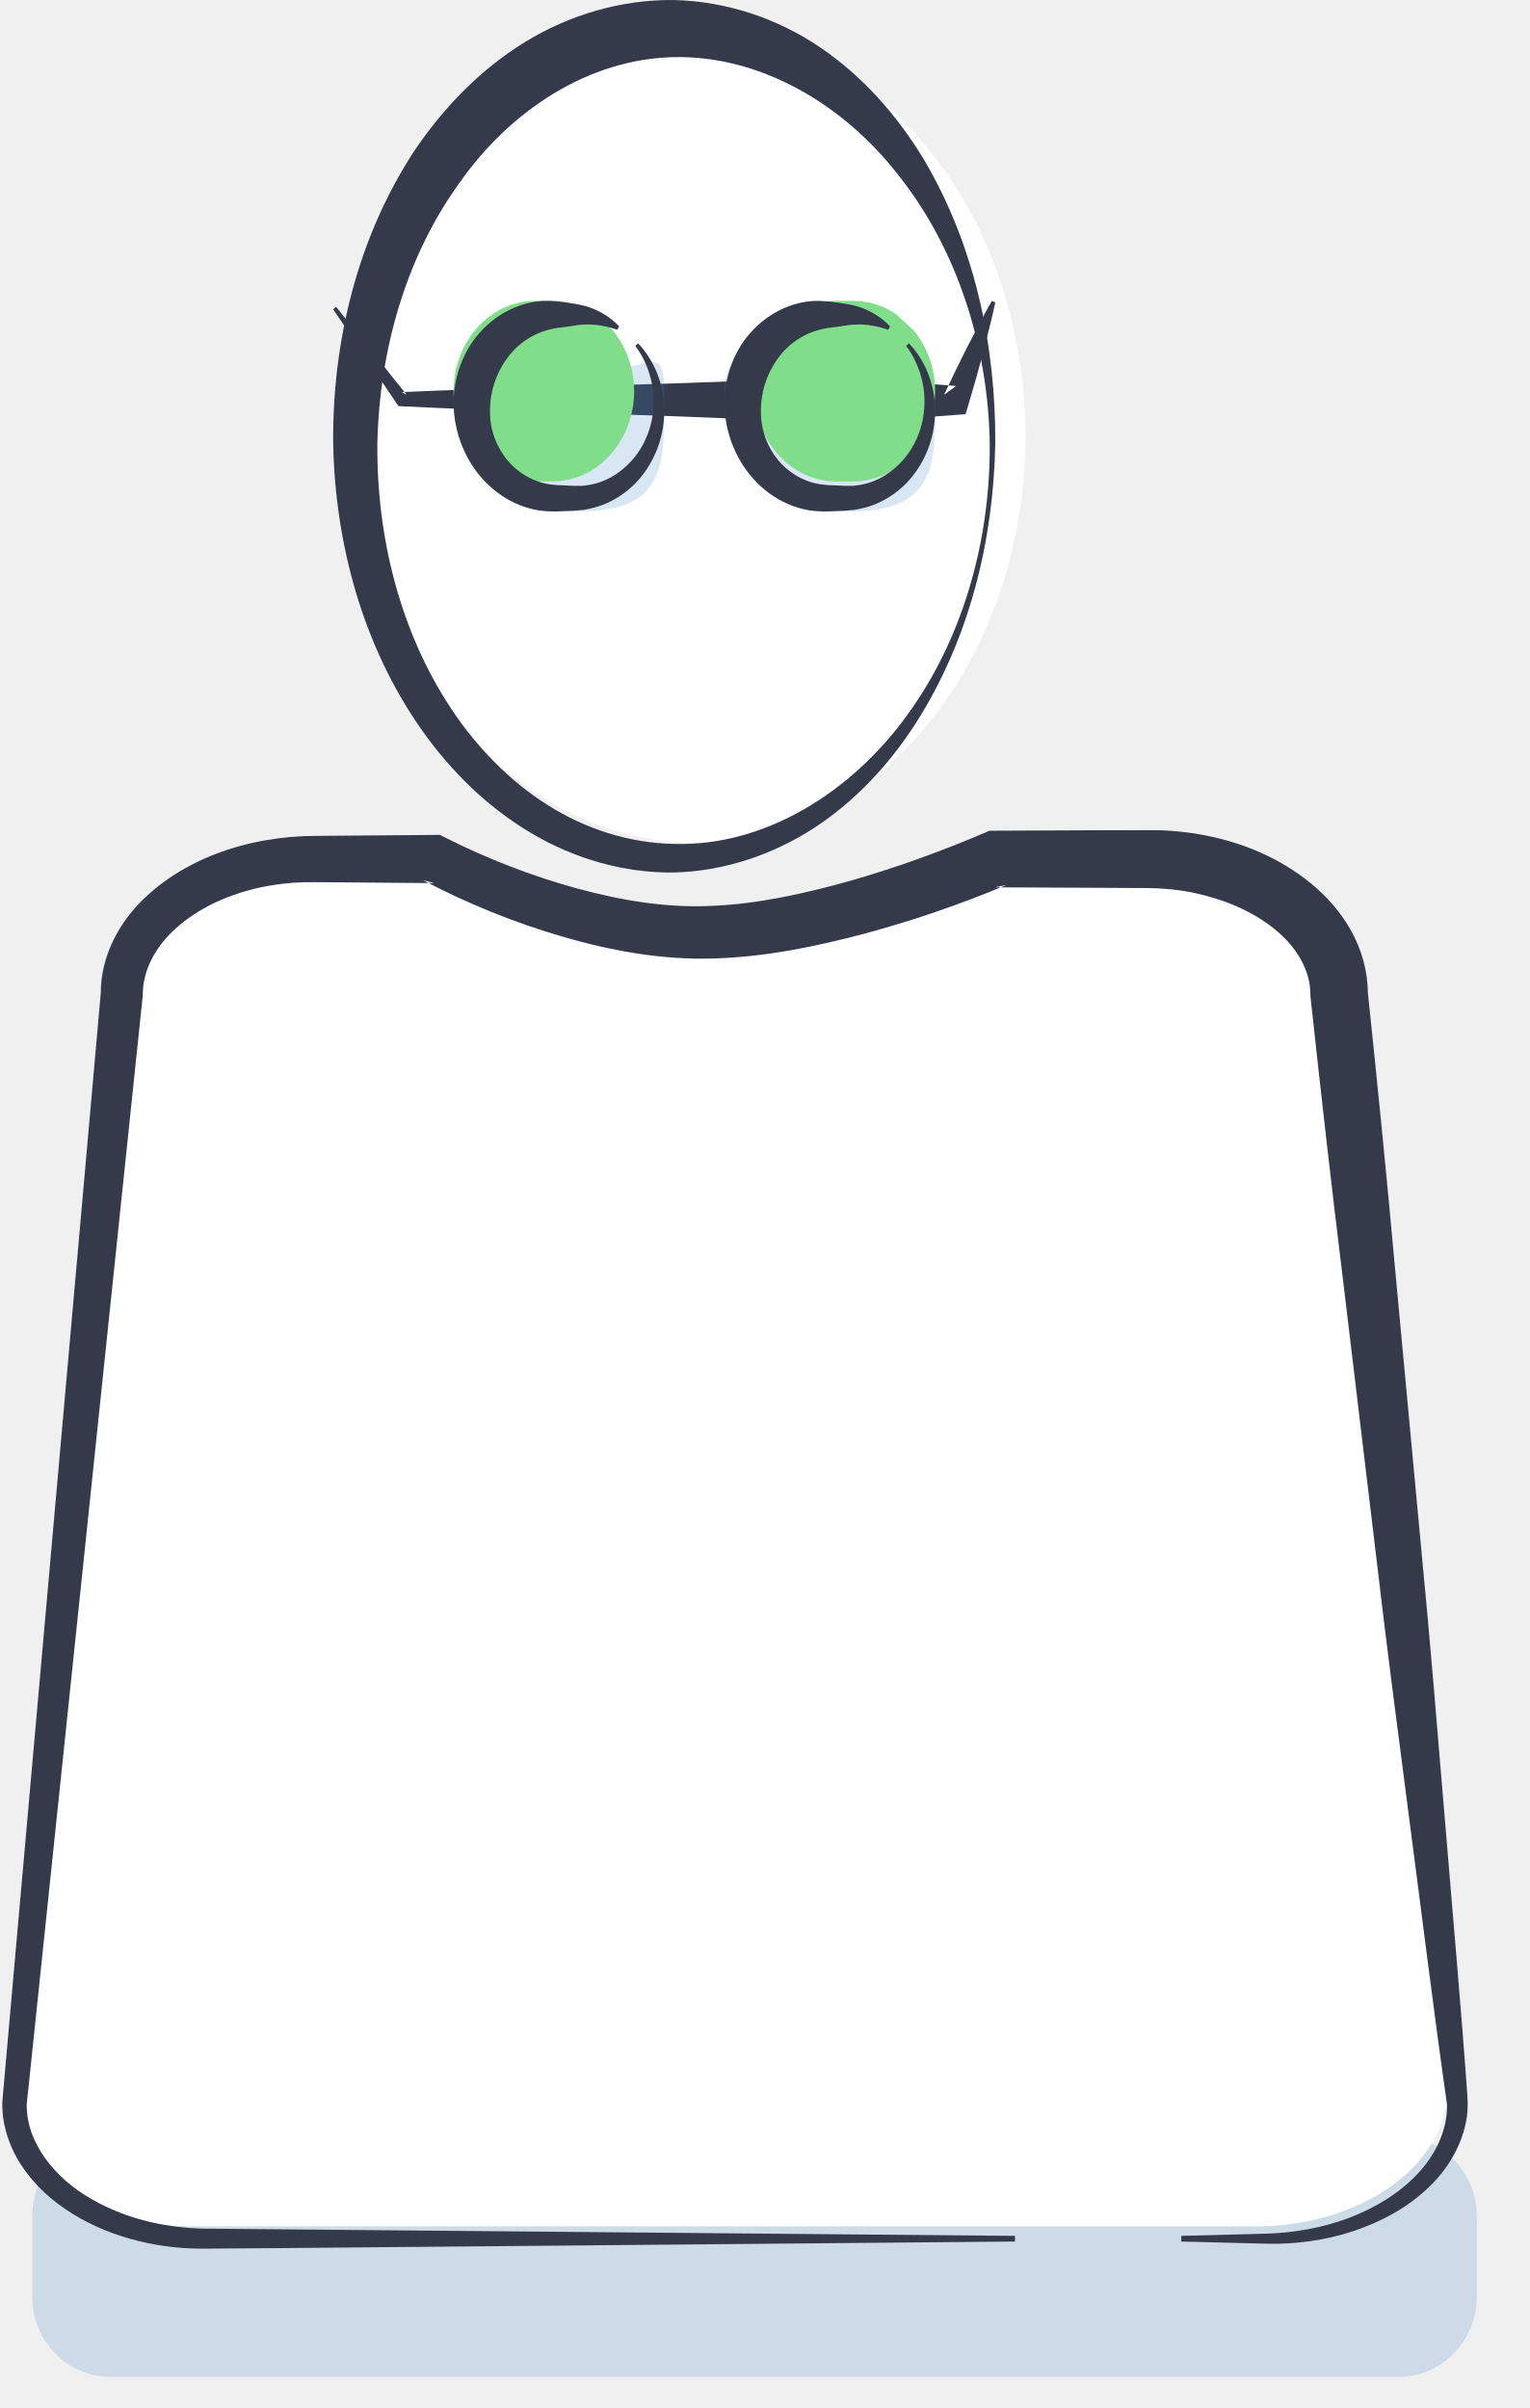
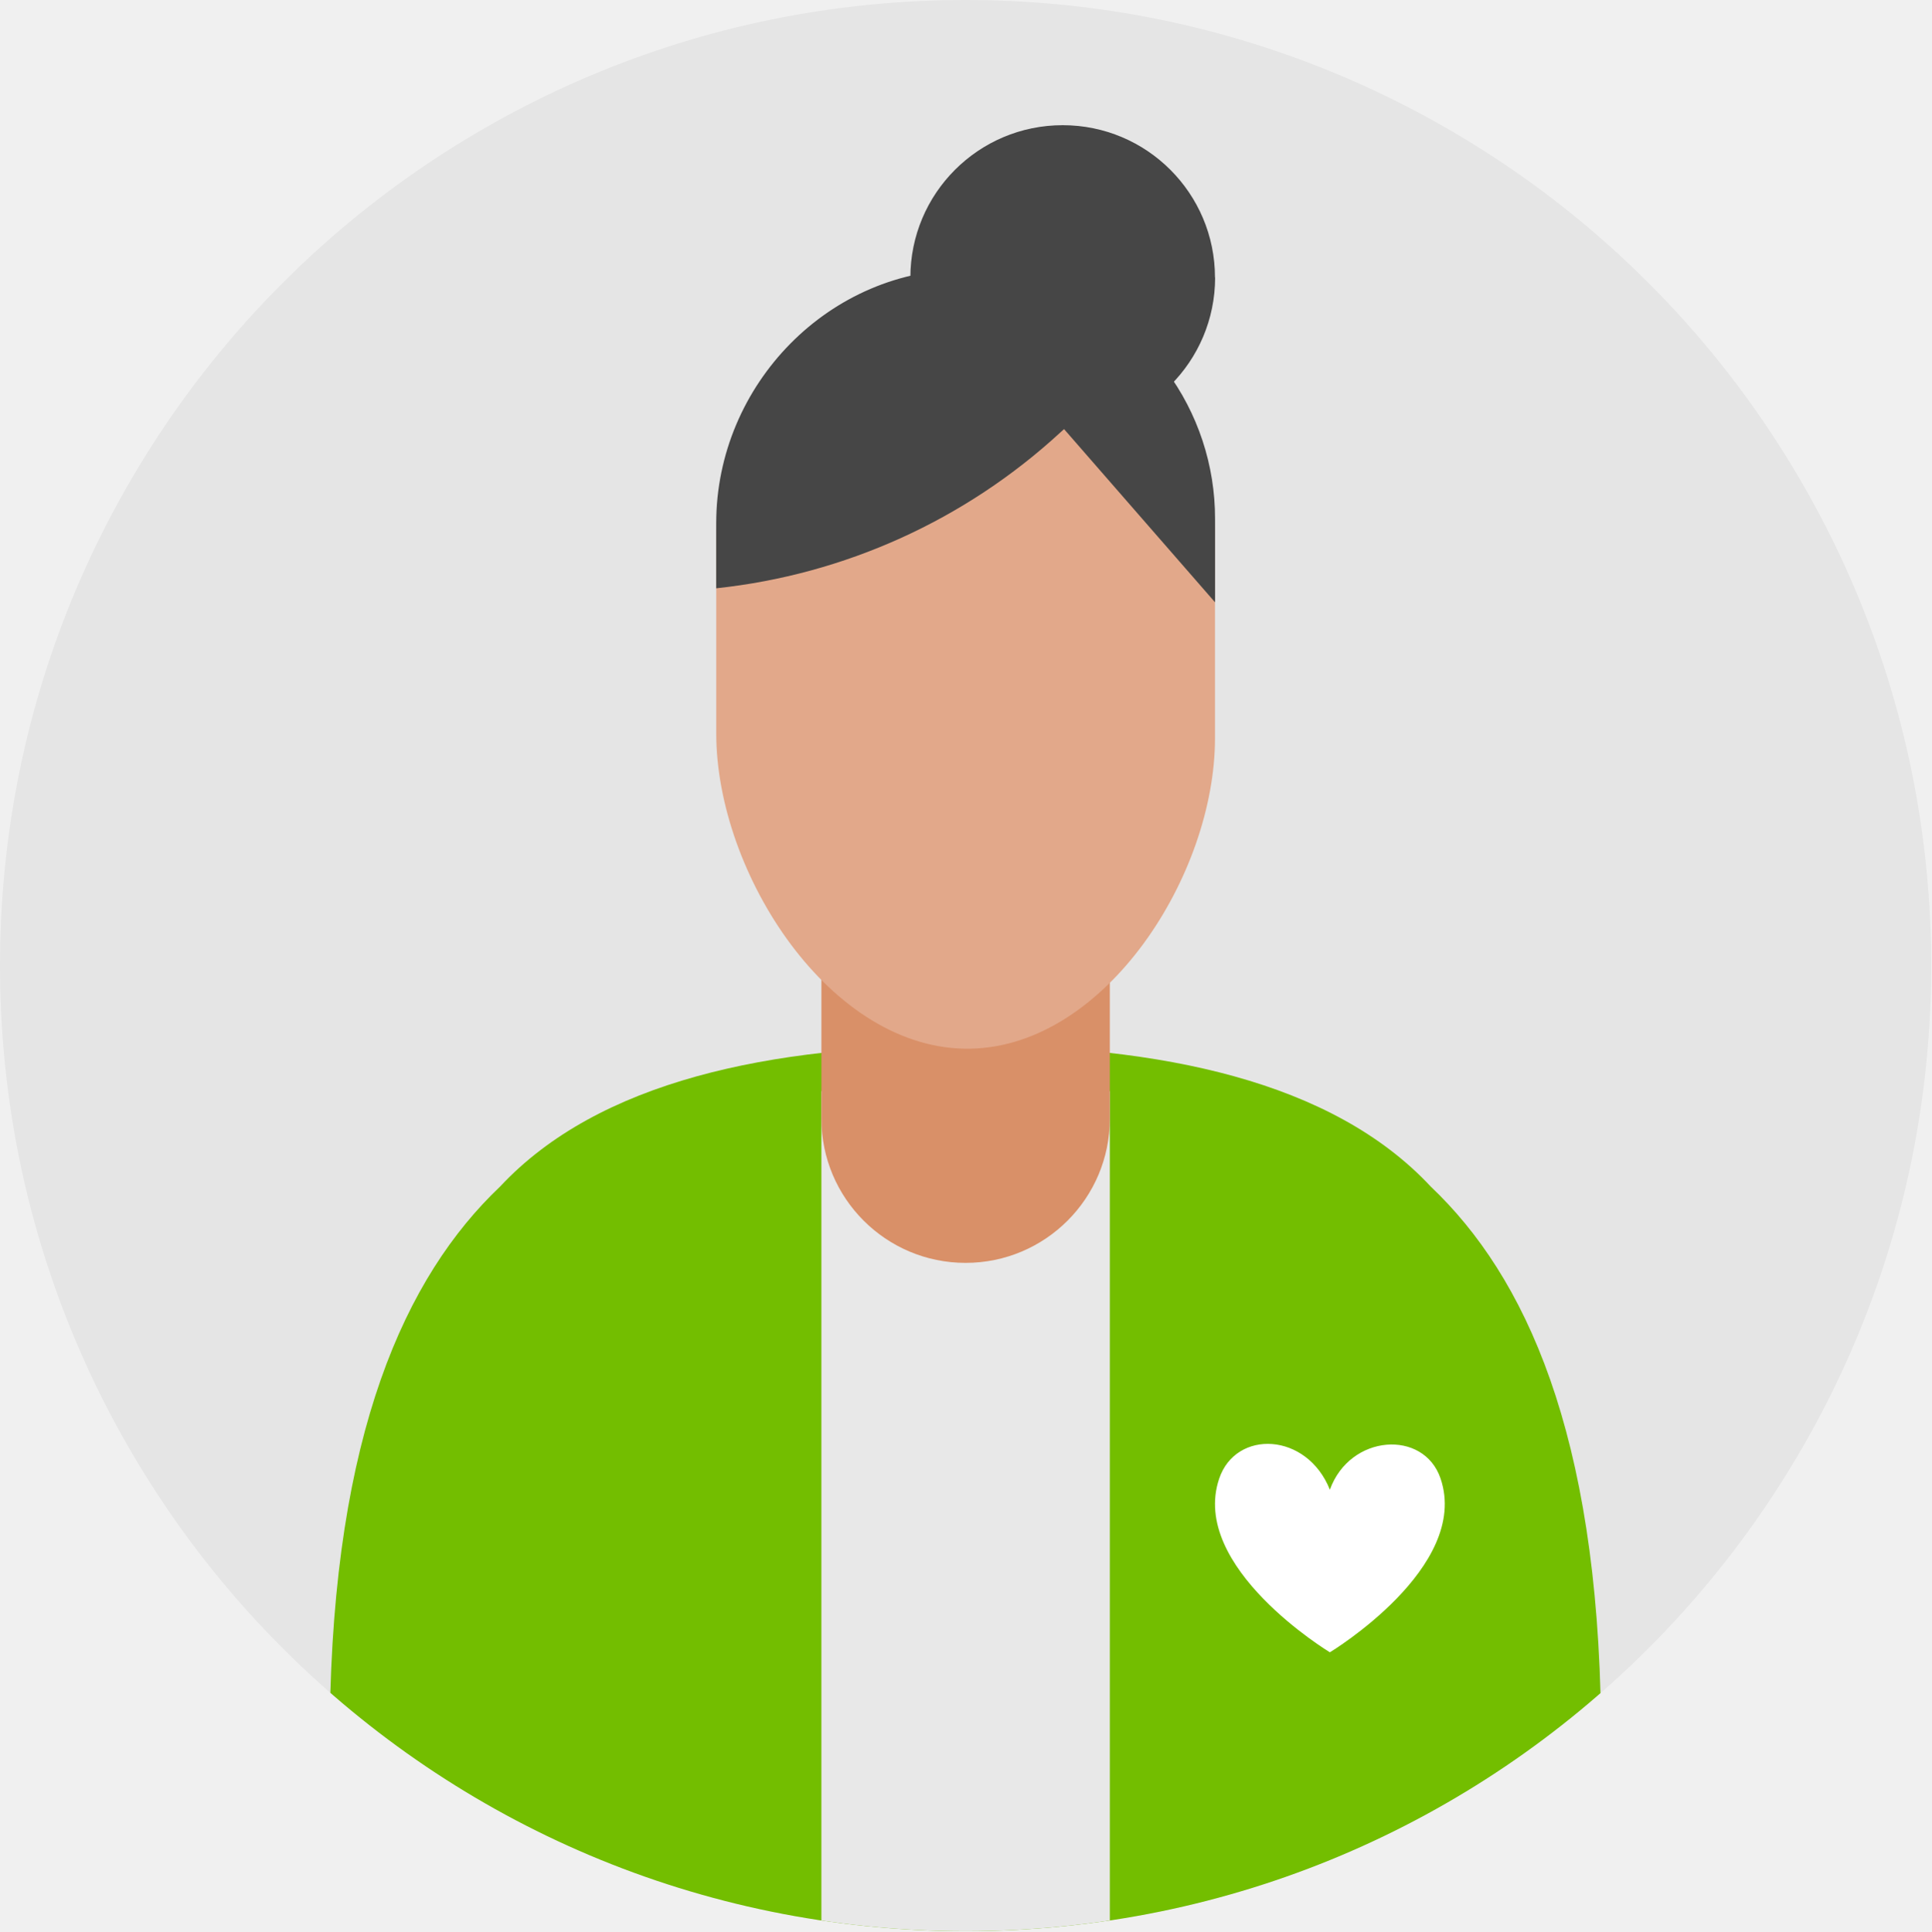
- <svg xmlns="http://www.w3.org/2000/svg" xmlns:xlink="http://www.w3.org/1999/xlink" width="47px" height="74px" viewBox="0 0 47 74" version="1.1">
+ <svg xmlns="http://www.w3.org/2000/svg" viewBox="0 0 566.93 566.93">
  <defs>
-     <polygon id="path-1" points="0 0.543 45.032 0.543 45.032 44.145 0 44.145" />
+     <clipPath id="a6e67de6-ce5b-4584-9031-e16879bfd927">
+       <circle cx="283.46" cy="283.46" r="283.46" style="fill:none" />
+     </clipPath>
  </defs>
-   <g id="------00.34-Nächste-Schritte-Optimierung" stroke="none" stroke-width="1" fill="none" fill-rule="evenodd">
-     <g id="CUX-Proto_10-Nächste-Schritte_Design_Desktop" transform="translate(-440, -273)">
-       <g id="Bot-Antwort-" transform="translate(139, 166)">
-         <g id="Group-4" transform="translate(24.5, 83)">
-           <g id="Part2" transform="translate(239, 0)">
-             <g id="Berater-Brille" transform="translate(37.56522, 24)">
-               <path d="M42.905,73.043 L3.326,73.043 C2.005,73.043 0.925,71.938 0.925,70.588 L0.925,68.102 C0.925,66.751 2.005,65.647 3.326,65.647 L42.905,65.647 C44.225,65.647 45.305,66.751 45.305,68.102 L45.305,70.588 C45.305,71.938 44.225,73.043 42.905,73.043" id="Fill-1" fill-opacity="0.2" fill="#3F88C5" />
-               <path d="M31.436,13.407 C31.436,20.301 26.883,25.889 21.266,25.889 C15.649,25.889 11.095,20.301 11.095,13.407 C11.095,6.512 15.649,0.925 21.266,0.925 C26.883,0.925 31.436,6.512 31.436,13.407" id="Fill-3" fill="#FFFFFF" />
-               <path d="M30.342,13.626 C30.294,10.644 29.339,7.662 27.56,5.414 C25.817,3.152 23.239,1.698 20.638,1.756 C18.03,1.808 15.605,3.387 14.032,5.646 C12.412,7.893 11.591,10.759 11.528,13.626 C11.502,16.493 12.225,19.409 13.796,21.779 C14.579,22.958 15.574,23.99 16.746,24.731 C17.914,25.473 19.262,25.91 20.638,25.934 C23.418,26.018 26.079,24.356 27.785,22.003 C29.522,19.638 30.363,16.606 30.342,13.626 M30.512,13.626 C30.457,16.638 29.704,19.666 28.075,22.217 C27.262,23.484 26.213,24.619 24.939,25.448 C23.668,26.272 22.171,26.773 20.638,26.813 C19.106,26.833 17.575,26.389 16.251,25.6 C14.922,24.814 13.792,23.707 12.898,22.44 C11.102,19.894 10.231,16.751 10.171,13.626 C10.144,10.501 10.915,7.307 12.662,4.638 C13.548,3.323 14.68,2.145 16.051,1.299 C17.418,0.456 19.028,-0.019 20.638,0.001 C22.249,0.036 23.828,0.569 25.136,1.459 C26.447,2.349 27.497,3.552 28.3,4.87 C29.887,7.538 30.525,10.617 30.512,13.626" id="Fill-5" fill="#353A4A" />
-               <path d="M30.772,68.42 L5.886,68.42 C2.649,68.42 0,66.548 0,64.259 L3.302,30.05 C3.302,27.762 5.951,25.889 9.188,25.889 L12.916,25.889 C12.916,25.889 17.076,28.158 21.064,28.158 C25.051,28.158 30.166,25.889 30.166,25.889 L34.854,25.889 C38.092,25.889 40.741,27.762 40.741,30.05 L41.107,33.489 L41.217,34.534 L41.524,37.407 L44.381,64.259 C44.381,66.548 41.733,68.42 38.495,68.42 L35.887,68.42" id="Fill-7" fill="#FFFFFF" />
-               <g id="Group-11" transform="translate(0, 24.96423)">
-                 <mask id="mask-2" fill="white">
-                   <use xlink:href="#path-1" />
-                 </mask>
-                 <g id="Clip-10" />
-                 <path d="M31.117,43.92 L14.73,44.067 L6.535,44.14 C5.145,44.185 3.685,43.92 2.422,43.219 C1.793,42.868 1.205,42.409 0.755,41.809 C0.302,41.218 0.005,40.465 0,39.685 L-0,39.669 L0.002,39.648 L3.034,5.52 L3.031,5.582 C3.018,4.368 3.663,3.265 4.478,2.539 C5.299,1.794 6.287,1.316 7.305,1.034 C7.816,0.893 8.337,0.805 8.862,0.757 C9.12,0.735 9.394,0.724 9.642,0.723 L10.37,0.717 L13.279,0.694 L13.452,0.693 L13.631,0.784 C14.887,1.42 16.276,1.959 17.655,2.336 C19.041,2.715 20.457,2.947 21.84,2.873 C23.235,2.81 24.662,2.496 26.057,2.104 C27.448,1.705 28.849,1.201 30.162,0.638 L30.332,0.566 L30.511,0.564 L33.661,0.55 L35.241,0.543 C35.821,0.546 36.403,0.596 36.978,0.711 C38.124,0.935 39.25,1.4 40.211,2.184 C40.687,2.576 41.121,3.056 41.442,3.635 C41.765,4.21 41.961,4.893 41.958,5.582 L41.953,5.488 C42.252,8.331 42.537,11.174 42.794,14.021 L43.591,22.559 C43.869,25.403 44.098,28.253 44.337,31.102 C44.571,33.951 44.83,36.797 45.031,39.65 L45.032,39.678 L45.032,39.685 C45.019,40.676 44.521,41.584 43.857,42.225 C43.189,42.878 42.364,43.316 41.51,43.601 C40.651,43.885 39.75,44.007 38.857,43.987 L36.226,43.92 L36.226,43.746 L38.856,43.678 C39.716,43.649 40.571,43.497 41.369,43.197 C42.162,42.897 42.909,42.453 43.477,41.848 C44.046,41.251 44.414,40.474 44.391,39.685 L44.392,39.719 C43.987,36.889 43.64,34.051 43.267,31.217 C42.9,28.382 42.523,25.548 42.195,22.709 L41.174,14.196 C40.825,11.358 40.504,8.518 40.197,5.677 L40.192,5.631 L40.192,5.582 C40.192,4.851 39.762,4.12 39.08,3.578 C38.404,3.03 37.53,2.669 36.625,2.476 C36.169,2.38 35.702,2.334 35.232,2.327 L33.661,2.319 L30.511,2.304 L30.86,2.23 C29.419,2.836 27.991,3.323 26.502,3.726 C25.017,4.118 23.497,4.438 21.902,4.489 C20.293,4.547 18.723,4.256 17.237,3.826 C15.739,3.388 14.331,2.822 12.929,2.085 L13.279,2.175 L10.37,2.151 L9.642,2.146 C9.406,2.143 9.194,2.147 8.969,2.162 C8.527,2.194 8.087,2.259 7.66,2.372 C6.809,2.591 5.999,2.98 5.37,3.536 C4.738,4.087 4.326,4.822 4.322,5.582 L4.322,5.619 L4.319,5.646 L0.754,39.721 L0.756,39.685 C0.734,40.903 1.647,41.996 2.758,42.621 C3.884,43.27 5.203,43.546 6.535,43.527 L14.73,43.6 L31.117,43.746 L31.117,43.92 Z" id="Fill-9" fill="#353A4A" mask="url(#mask-2)" />
-               </g>
-               <path d="M10.257,9.425 L12.428,12.13 L12.277,12.05 C15.116,11.922 17.954,11.872 20.792,11.777 C22.211,11.736 23.631,11.651 25.05,11.649 C26.469,11.659 27.888,11.742 29.307,11.862 L28.938,12.133 C29.165,11.644 29.403,11.159 29.644,10.676 C29.9,10.2 30.135,9.714 30.408,9.246 L30.512,9.295 C30.4,9.839 30.251,10.365 30.122,10.901 C29.979,11.43 29.831,11.957 29.674,12.48 L29.599,12.728 L29.305,12.751 C27.886,12.864 26.467,12.942 25.048,12.944 C23.628,12.936 22.21,12.844 20.791,12.797 C17.952,12.69 15.114,12.627 12.277,12.485 L12.176,12.48 L12.125,12.406 L10.171,9.504 L10.257,9.425 Z" id="Fill-12" fill="#353A4A" />
-               <path d="M17.704,15.718 L17.704,15.718 C15.018,15.718 13.869,14.207 13.869,12.227 C13.869,10.247 14.769,11.468 17.455,11.468 C20.14,11.468 20.341,10.315 20.341,12.295 C20.341,14.275 20.39,15.718 17.704,15.718" id="Fill-14" fill-opacity="0.2" fill="#3F88C5" />
-               <path d="M26.025,15.718 L26.025,15.718 C23.339,15.718 22.19,14.207 22.19,12.227 C22.19,10.247 23.09,11.468 25.776,11.468 C28.461,11.468 28.663,10.315 28.663,12.295 C28.663,14.275 28.711,15.718 26.025,15.718" id="Fill-16" fill-opacity="0.2" fill="#3F88C5" />
-               <path d="M18.758,10.151 C18.903,10.326 19.028,10.521 19.129,10.733 C19.312,11.118 19.417,11.556 19.417,12.02 C19.417,13.546 18.289,14.794 16.912,14.794 L16.374,14.794 C14.996,14.794 13.869,13.546 13.869,12.02 C13.869,10.495 14.996,9.246 16.374,9.246 L16.912,9.246 C17.386,9.246 17.831,9.394 18.211,9.651" id="Fill-18" fill="#80DD8A" />
-               <path d="M19.536,10.549 C20.049,11.083 20.363,11.872 20.34,12.679 C20.334,13.486 20.004,14.297 19.44,14.867 C19.157,15.149 18.82,15.373 18.451,15.515 C18.266,15.584 18.075,15.634 17.88,15.666 L17.586,15.694 L17.325,15.705 C17.003,15.728 16.558,15.733 16.179,15.616 C15.789,15.507 15.419,15.31 15.096,15.041 C14.449,14.508 13.996,13.674 13.892,12.761 C13.781,11.852 14.081,10.881 14.67,10.226 C15.253,9.565 16.092,9.194 16.898,9.252 C17.105,9.262 17.255,9.289 17.436,9.313 C17.6,9.338 17.812,9.367 17.992,9.427 C18.361,9.548 18.698,9.751 18.957,10.031 L18.899,10.134 C18.566,10.019 18.237,9.96 17.918,9.973 C17.754,9.976 17.618,9.999 17.436,10.028 C17.269,10.058 17.071,10.067 16.931,10.101 C16.347,10.214 15.837,10.553 15.502,11.027 C15.162,11.495 14.98,12.07 14.989,12.667 C14.988,13.262 15.234,13.87 15.663,14.295 C15.876,14.505 16.131,14.671 16.408,14.776 C16.696,14.885 16.954,14.91 17.325,14.919 L17.585,14.931 L17.811,14.93 C17.962,14.917 18.111,14.892 18.259,14.852 C18.554,14.767 18.835,14.615 19.079,14.407 C19.576,14 19.925,13.358 19.998,12.656 C20.081,11.955 19.883,11.206 19.454,10.631 L19.536,10.549 Z" id="Fill-20" fill="#353A4A" />
-               <path d="M28.004,10.151 C28.149,10.326 28.274,10.521 28.375,10.733 C28.558,11.118 28.663,11.556 28.663,12.02 C28.663,13.546 27.535,14.794 26.158,14.794 L25.62,14.794 C24.242,14.794 23.115,13.546 23.115,12.02 C23.115,10.495 24.242,9.246 25.62,9.246 L26.158,9.246 C26.632,9.246 27.077,9.394 27.457,9.651" id="Fill-22" fill="#80DD8A" />
-               <path d="M27.857,10.549 C28.371,11.083 28.684,11.872 28.661,12.679 C28.655,13.486 28.325,14.297 27.762,14.867 C27.479,15.149 27.141,15.373 26.773,15.515 C26.588,15.584 26.397,15.634 26.202,15.666 L25.907,15.694 L25.647,15.705 C25.325,15.728 24.879,15.733 24.501,15.616 C24.111,15.507 23.74,15.31 23.418,15.041 C22.77,14.508 22.317,13.674 22.213,12.761 C22.103,11.852 22.402,10.881 22.991,10.226 C23.574,9.565 24.413,9.194 25.219,9.252 C25.426,9.262 25.576,9.289 25.757,9.313 C25.921,9.338 26.133,9.367 26.313,9.427 C26.682,9.548 27.019,9.751 27.279,10.031 L27.22,10.134 C26.887,10.019 26.559,9.96 26.24,9.973 C26.076,9.976 25.94,9.999 25.757,10.028 C25.591,10.058 25.393,10.067 25.253,10.101 C24.669,10.214 24.158,10.553 23.824,11.027 C23.484,11.495 23.302,12.07 23.311,12.667 C23.31,13.262 23.555,13.87 23.984,14.295 C24.198,14.505 24.453,14.671 24.73,14.776 C25.017,14.885 25.276,14.91 25.647,14.919 L25.906,14.931 L26.132,14.93 C26.283,14.917 26.432,14.892 26.581,14.852 C26.875,14.767 27.156,14.615 27.401,14.407 C27.898,14 28.247,13.358 28.319,12.656 C28.403,11.955 28.204,11.206 27.775,10.631 L27.857,10.549 Z" id="Fill-24" fill="#353A4A" />
-             </g>
-           </g>
-         </g>
-       </g>
+   <g id="fe396ab5-ada4-45ca-a6b0-ce96be71b23d" data-name="Copy">
+     <g style="opacity:0.05">
+       <circle cx="283.46" cy="283.46" r="283.46" />
    </g>
+     <g style="clip-path:url(#a6e67de6-ce5b-4584-9031-e16879bfd927)">
+       <path d="M470.79,575,470,505.2c-.95-84.43-22.2-130.53-50-156.88-28.92-31-79.27-41.45-136.6-41.45s-107.67,10.49-136.59,41.45c-27.76,26.36-49,72.45-50,156.88L96.14,575Z" style="fill:#73be00" />
+       <rect x="241.13" y="320.32" width="84.67" height="254.71" style="fill:#e8e8e8" />
+       <path d="M283.46,370.73h0A42.34,42.34,0,0,0,325.8,328.4V249.1H241.13v79.3A42.33,42.33,0,0,0,283.46,370.73Z" style="fill:#d99068" />
+       <path d="M356.67,81.46A44.71,44.71,0,1,0,312,126.17a44.71,44.71,0,0,0,44.71-44.71" style="fill:#464646" />
+       <path d="M210.26,157.64v57.7c0,41,33.58,93.29,74.62,92.51,39.77-.75,71.79-51.11,71.79-91.07V157.64a73.21,73.21,0,0,0-73.21-73.21h0A73.21,73.21,0,0,0,210.26,157.64Z" style="fill:#e2a88a" />
+       <path d="M342.3,108.72a73.23,73.23,0,0,0-58-29.64c-40.73-.47-74.05,33.81-74.05,74.53V172.7h0a176.69,176.69,0,0,0,101-45.73l1.12-1,44.32,50.84v-24.5A72.87,72.87,0,0,0,342.3,108.72Z" style="fill:#464646" />
+     </g>
+     <path d="M422.9,434.05c-4.9-14.5-26.61-13.08-32.5,3.27-6.73-16.89-27.59-17.77-32.49-3.27-8.81,26.06,32.49,51,32.49,51S431.71,460.11,422.9,434.05Z" style="fill:#fff" />
  </g>
</svg>
